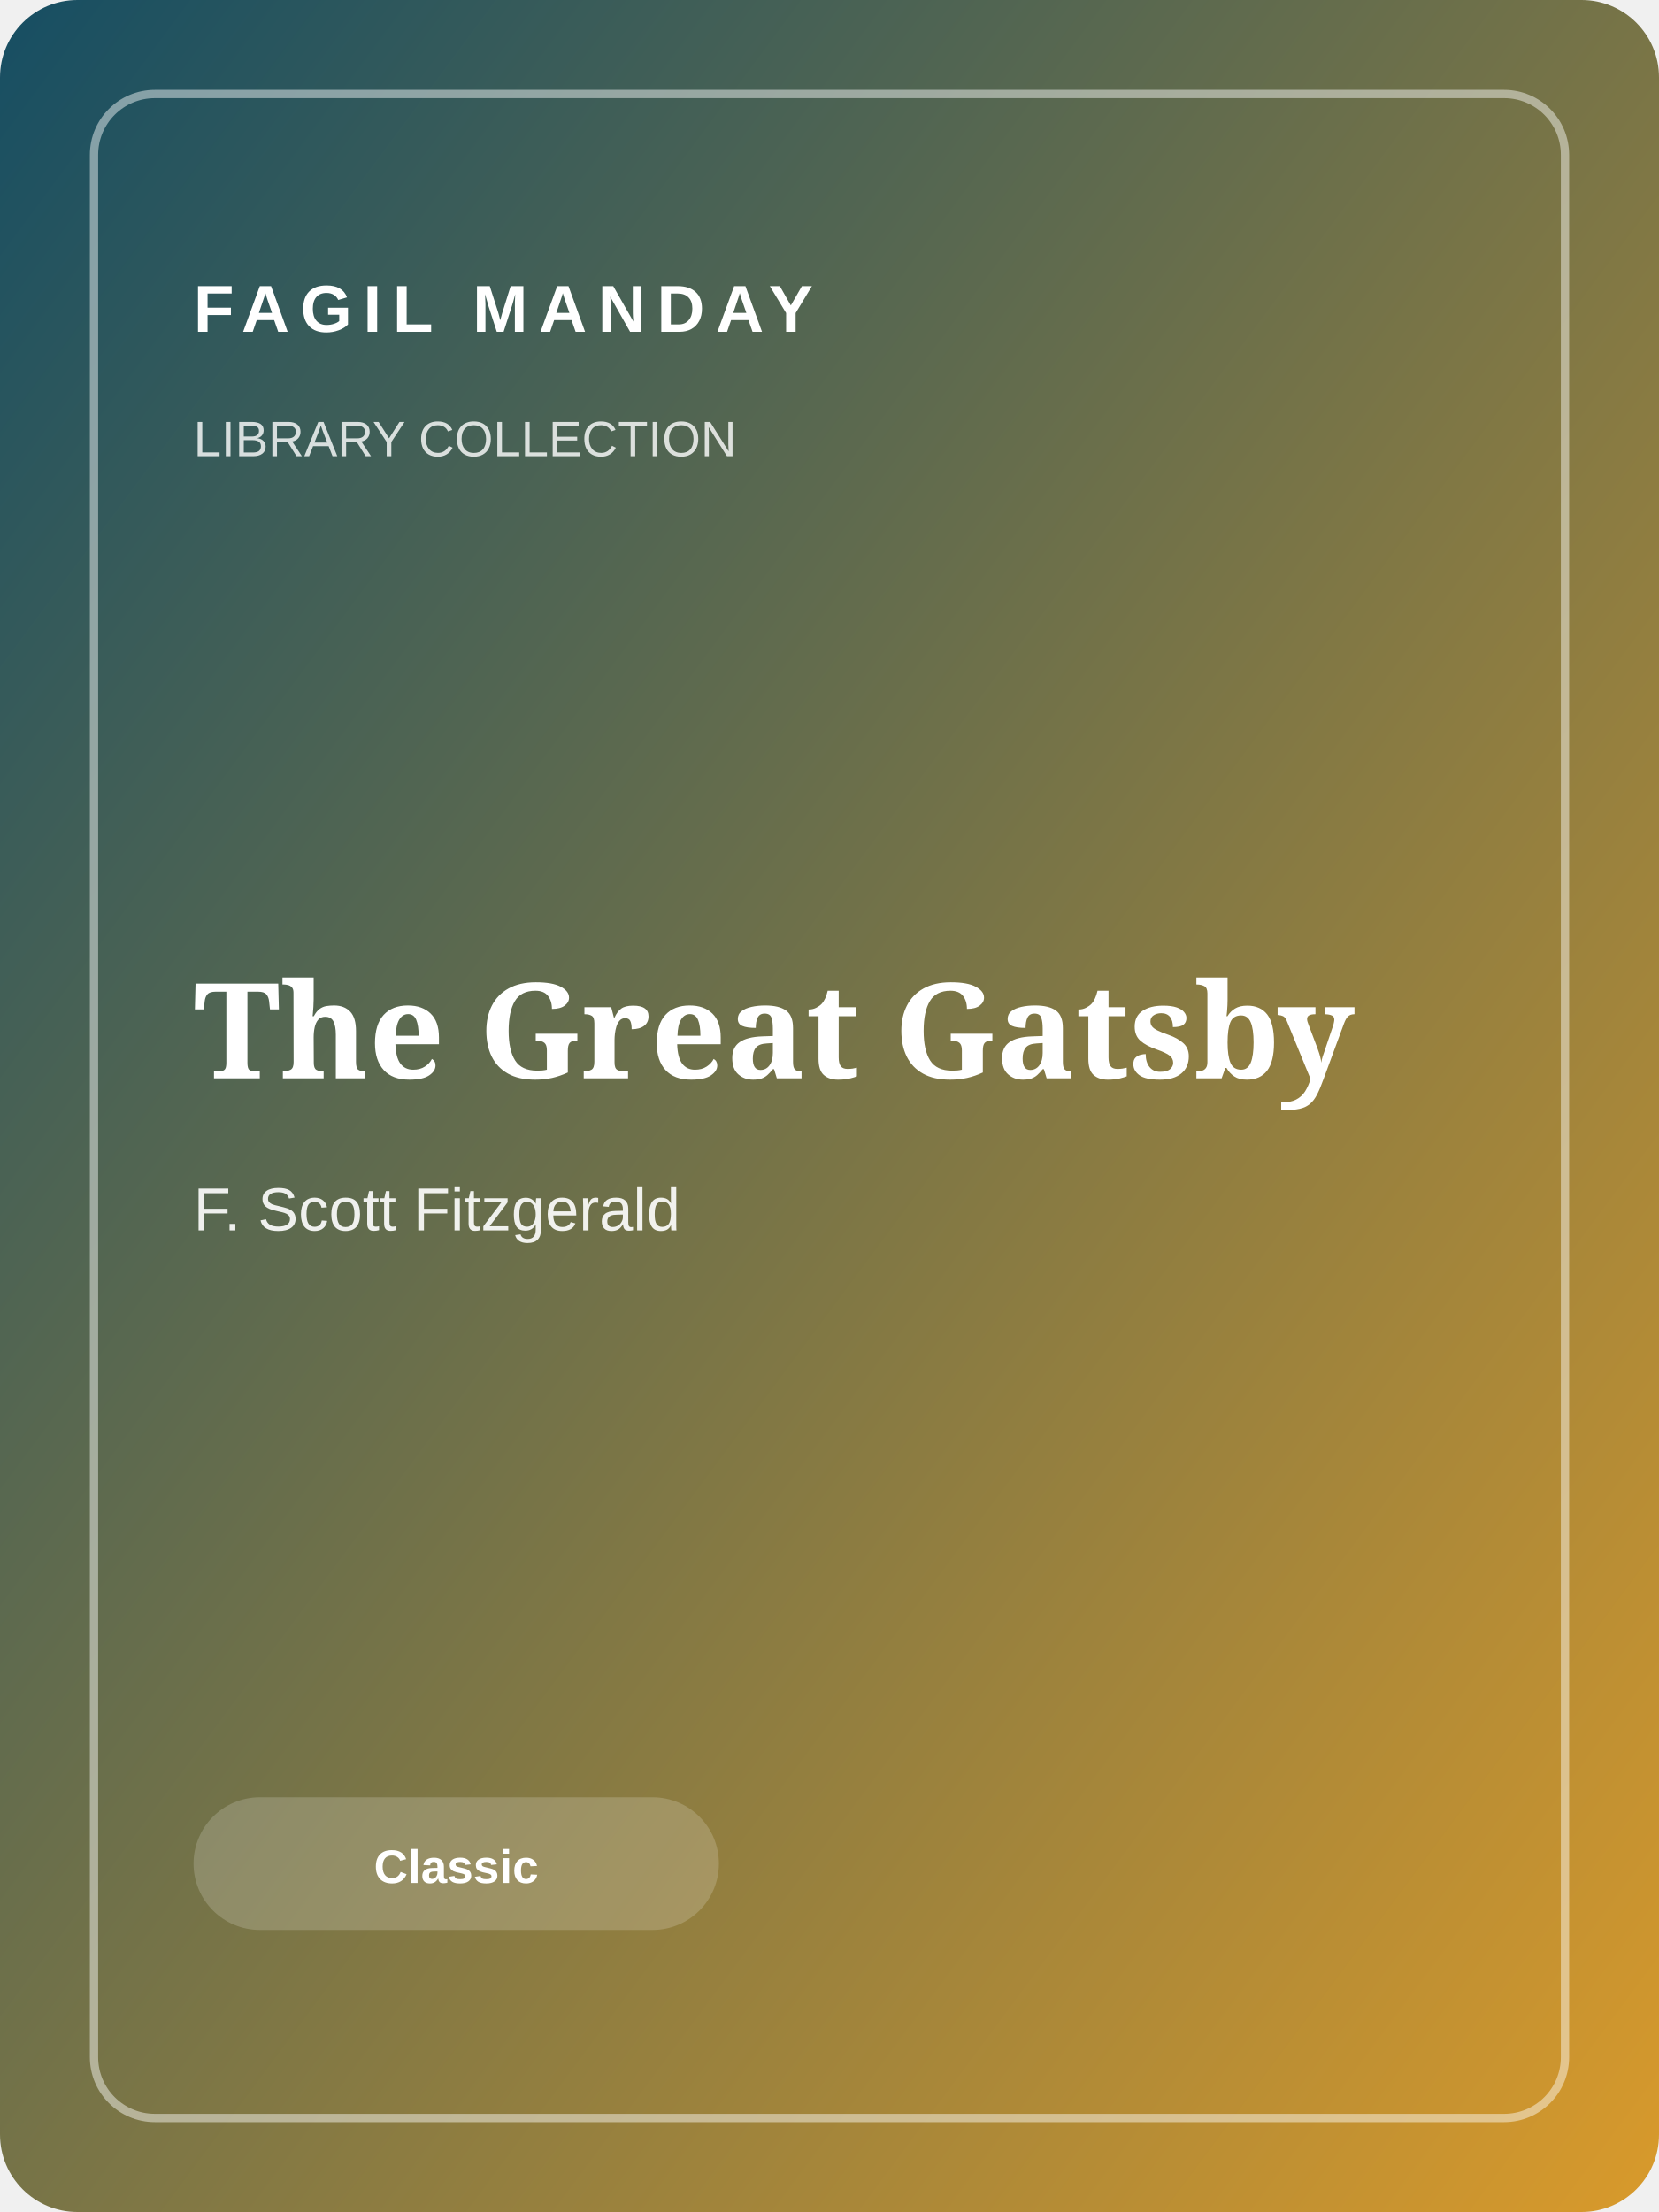
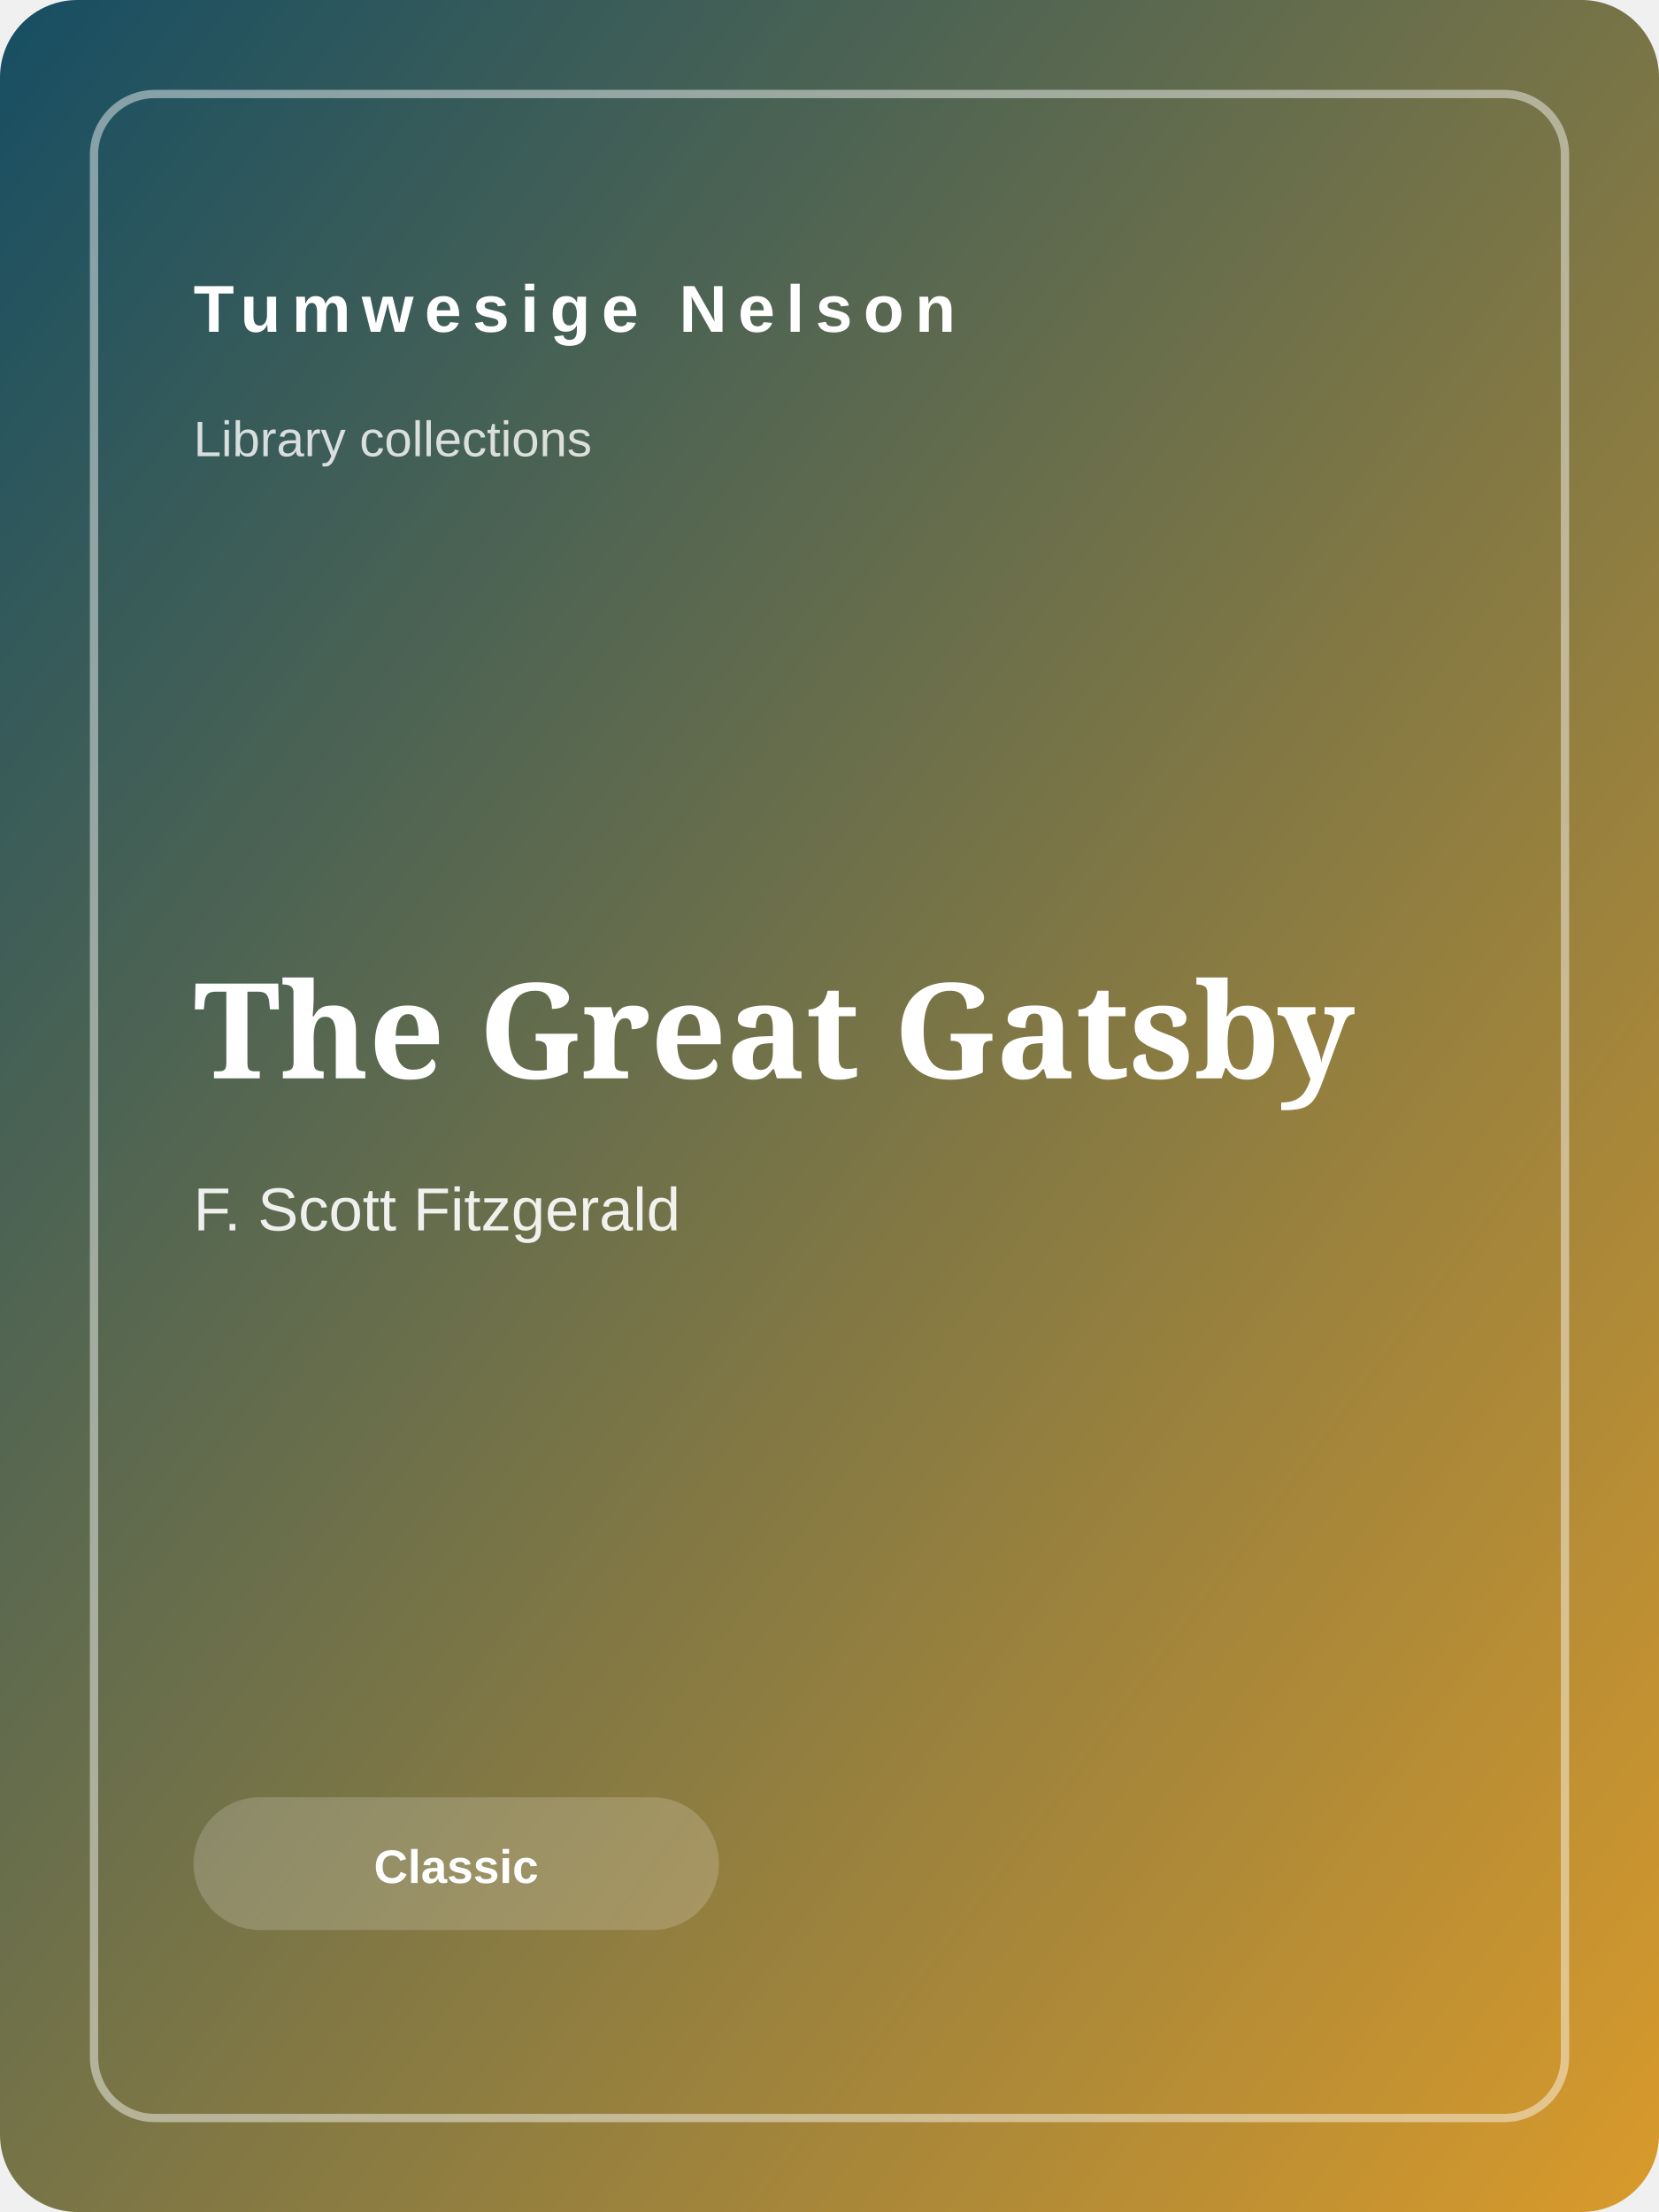
<svg xmlns="http://www.w3.org/2000/svg" viewBox="0 0 600 800">
  <defs>
    <linearGradient id="g" x1="0" y1="0" x2="1" y2="1">
      <stop stop-color="#164e63" />
      <stop offset="1" stop-color="#d99a2b" />
    </linearGradient>
  </defs>
  <rect width="600" height="800" rx="28" fill="url(#g)" />
  <rect x="34" y="34" width="532" height="732" rx="22" fill="none" stroke="#fff" stroke-opacity=".45" stroke-width="3" />
-   <text x="70" y="120" fill="#fff" font-family="Arial,sans-serif" font-size="24" font-weight="700" letter-spacing="4">FAGIL MANDAY</text>
-   <text x="70" y="165" fill="#fff" font-family="Arial,sans-serif" font-size="18" opacity=".8">LIBRARY COLLECTION</text>
+   <text x="70" y="120" fill="#fff" font-family="Arial,sans-serif" font-size="24" font-weight="700" letter-spacing="4">Tumwesige Nelson</text>
+   <text x="70" y="165" fill="#fff" font-family="Arial,sans-serif" font-size="18" opacity=".8">Library collections</text>
  <text x="70" y="390" fill="#fff" font-family="Georgia,serif" font-size="48" font-weight="700">The Great Gatsby</text>
  <text x="70" y="445" fill="#fff" font-family="Arial,sans-serif" font-size="22" opacity=".9">F. Scott Fitzgerald</text>
  <rect x="70" y="650" width="190" height="48" rx="24" fill="#fff" fill-opacity=".18" />
  <text x="165" y="681" text-anchor="middle" fill="#fff" font-family="Arial,sans-serif" font-size="17" font-weight="700">Classic</text>
</svg>
